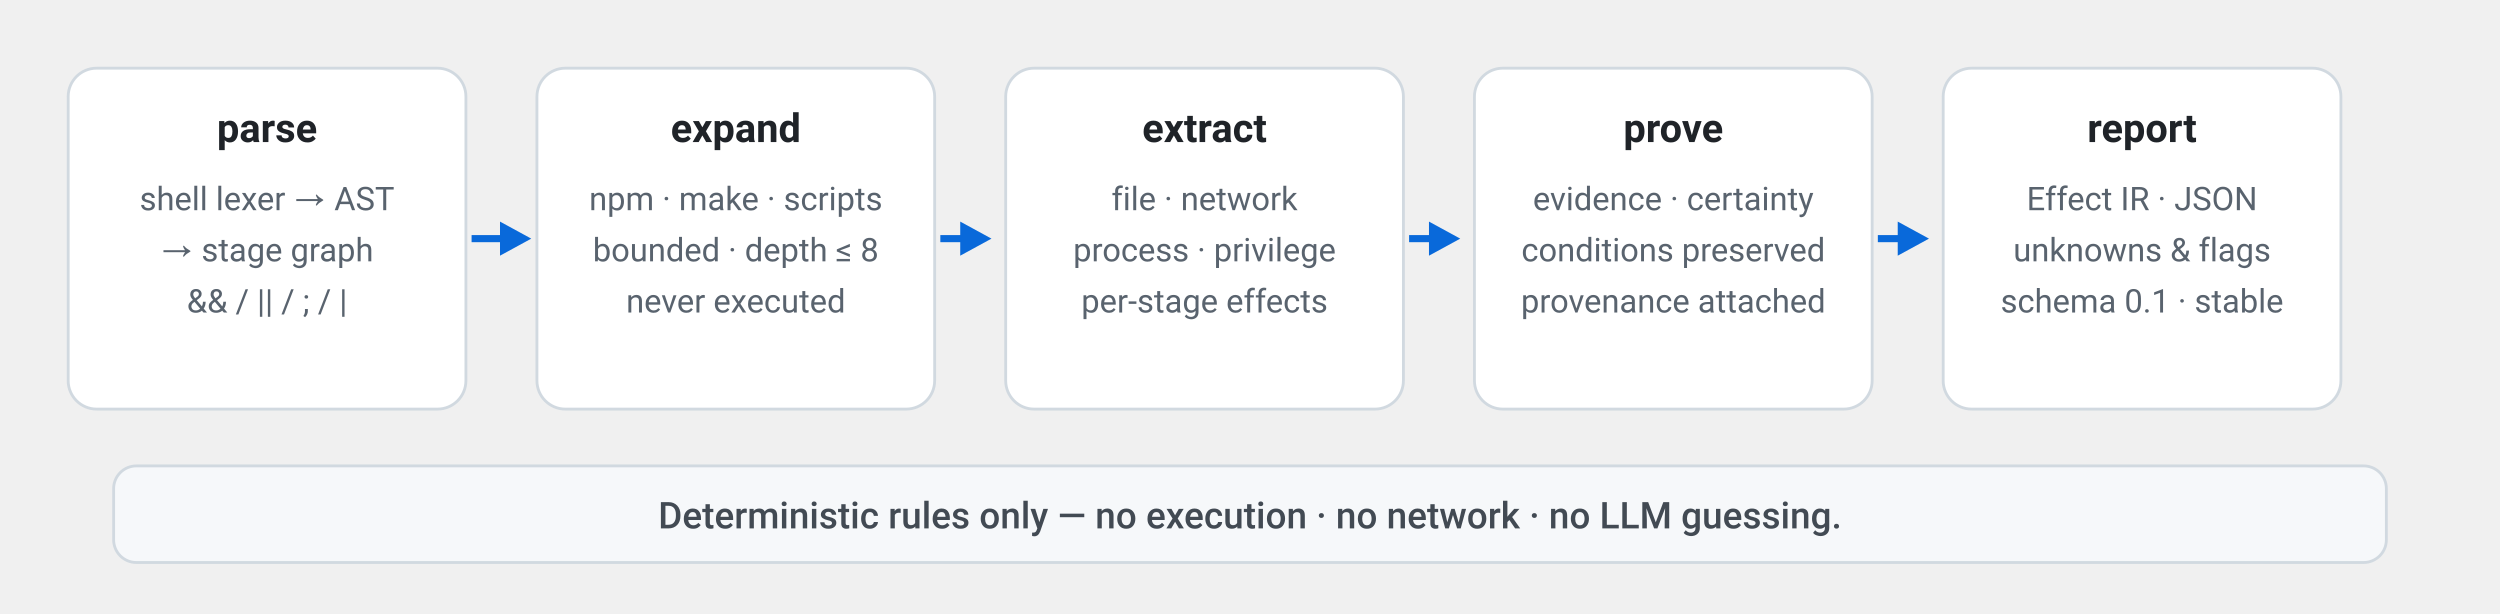
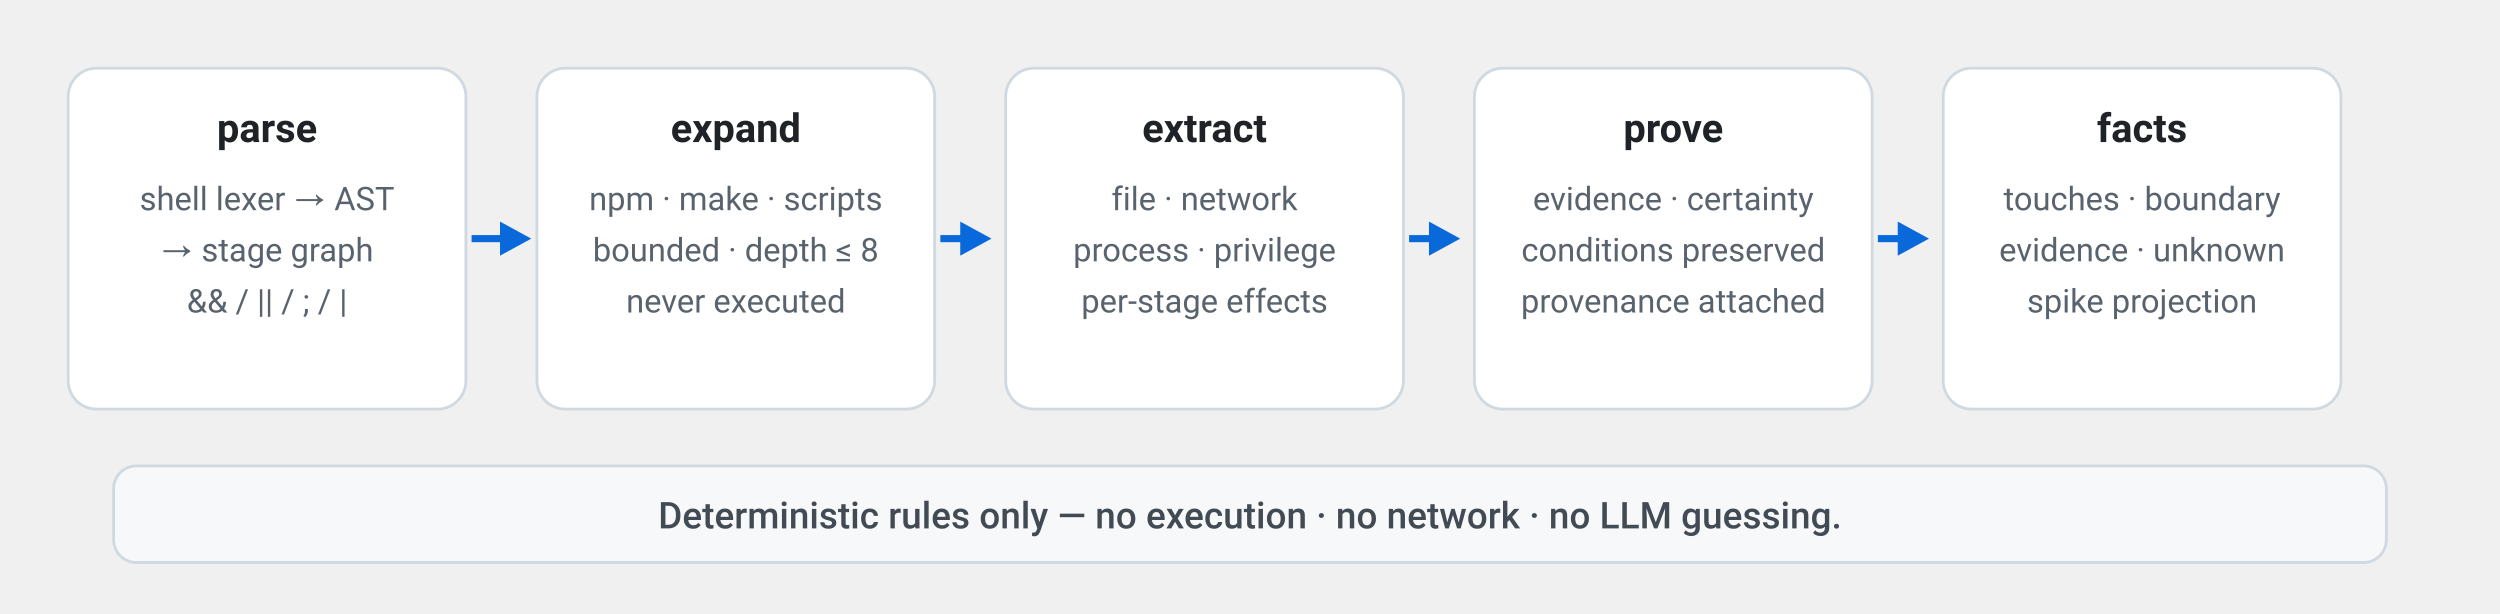
<svg xmlns="http://www.w3.org/2000/svg" width="880" height="216" viewBox="0 0 880 216" role="img" aria-labelledby="t d">
  <style>
    .sans{font-family:-apple-system,'Segoe UI',Roboto,Helvetica,Arial,sans-serif}
    .mono{font-family:'SF Mono',Menlo,Monaco,Cascadia Mono,Consolas,monospace}
    .title{font-size:14px;font-weight:600;fill:#1f2328}
    .line{font-size:11.5px;fill:#59636e}
    .box{fill:#ffffff;stroke:#d1d9e0}
    .acc{fill:#0969da}
    .note{font-size:13px;font-weight:500;fill:#424a53}
    .notebg{fill:#f6f8fa;stroke:#d1d9e0}
  </style>
  <rect class="box" x="24" y="24" width="140" height="120" rx="10" />
  <text class="title sans" x="94" y="50" text-anchor="middle">parse</text>
  <text class="line sans" x="94" y="74" text-anchor="middle">shell lexer → AST</text>
  <text class="line sans" x="94" y="92" text-anchor="middle">→ stage graph</text>
  <text class="line sans" x="94" y="110" text-anchor="middle">&amp;&amp; / || / ; / |</text>
  <rect class="box" x="189" y="24" width="140" height="120" rx="10" />
  <text class="title sans" x="259" y="50" text-anchor="middle">expand</text>
  <text class="line sans" x="259" y="74" text-anchor="middle">npm · make · scripts</text>
  <text class="line sans" x="259" y="92" text-anchor="middle">bounded · depth ≤ 8</text>
  <text class="line sans" x="259" y="110" text-anchor="middle">never executed</text>
  <rect class="box" x="354" y="24" width="140" height="120" rx="10" />
  <text class="title sans" x="424" y="50" text-anchor="middle">extract</text>
  <text class="line sans" x="424" y="74" text-anchor="middle">file · network</text>
  <text class="line sans" x="424" y="92" text-anchor="middle">process · privilege</text>
  <text class="line sans" x="424" y="110" text-anchor="middle">per-stage effects</text>
  <rect class="box" x="519" y="24" width="140" height="120" rx="10" />
  <text class="title sans" x="589" y="50" text-anchor="middle">prove</text>
  <text class="line sans" x="589" y="74" text-anchor="middle">evidence · certainty</text>
  <text class="line sans" x="589" y="92" text-anchor="middle">conditions preserved</text>
  <text class="line sans" x="589" y="110" text-anchor="middle">provenance attached</text>
  <rect class="box" x="684" y="24" width="140" height="120" rx="10" fill="#f0f7ff" stroke="#54aeff" />
-   <text class="title sans" x="754" y="50" text-anchor="middle" fill="#0969da">report</text>
-   <text class="line sans" x="754" y="74" text-anchor="middle">Effect IR · JSON</text>
-   <text class="line sans" x="754" y="92" text-anchor="middle">unknowns &amp; flags</text>
-   <text class="line sans" x="754" y="110" text-anchor="middle">schema 0.1 · stable</text>
+   <text class="title sans" x="754" y="50" text-anchor="middle" fill="#0969da">facts</text>
+   <text class="line sans" x="754" y="74" text-anchor="middle">touches · boundary</text>
+   <text class="line sans" x="754" y="92" text-anchor="middle">evidence · unknown</text>
+   <text class="line sans" x="754" y="110" text-anchor="middle">spike projection</text>
  <path d="M166 84 h12" stroke="#0969da" stroke-width="2.5" />
  <path d="M176 78 l11 6 l-11 6 z" fill="#0969da" />
  <path d="M331 84 h12" stroke="#0969da" stroke-width="2.5" />
  <path d="M338 78 l11 6 l-11 6 z" fill="#0969da" />
  <path d="M496 84 h12" stroke="#0969da" stroke-width="2.5" />
  <path d="M503 78 l11 6 l-11 6 z" fill="#0969da" />
  <path d="M661 84 h12" stroke="#0969da" stroke-width="2.5" />
  <path d="M668 78 l11 6 l-11 6 z" fill="#0969da" />
  <rect class="notebg" x="40" y="164" width="800" height="34" rx="8" />
  <text class="note sans" x="440" y="186" text-anchor="middle">
    Deterministic rules only — no execution · no network · no LLM guessing.
  </text>
</svg>
